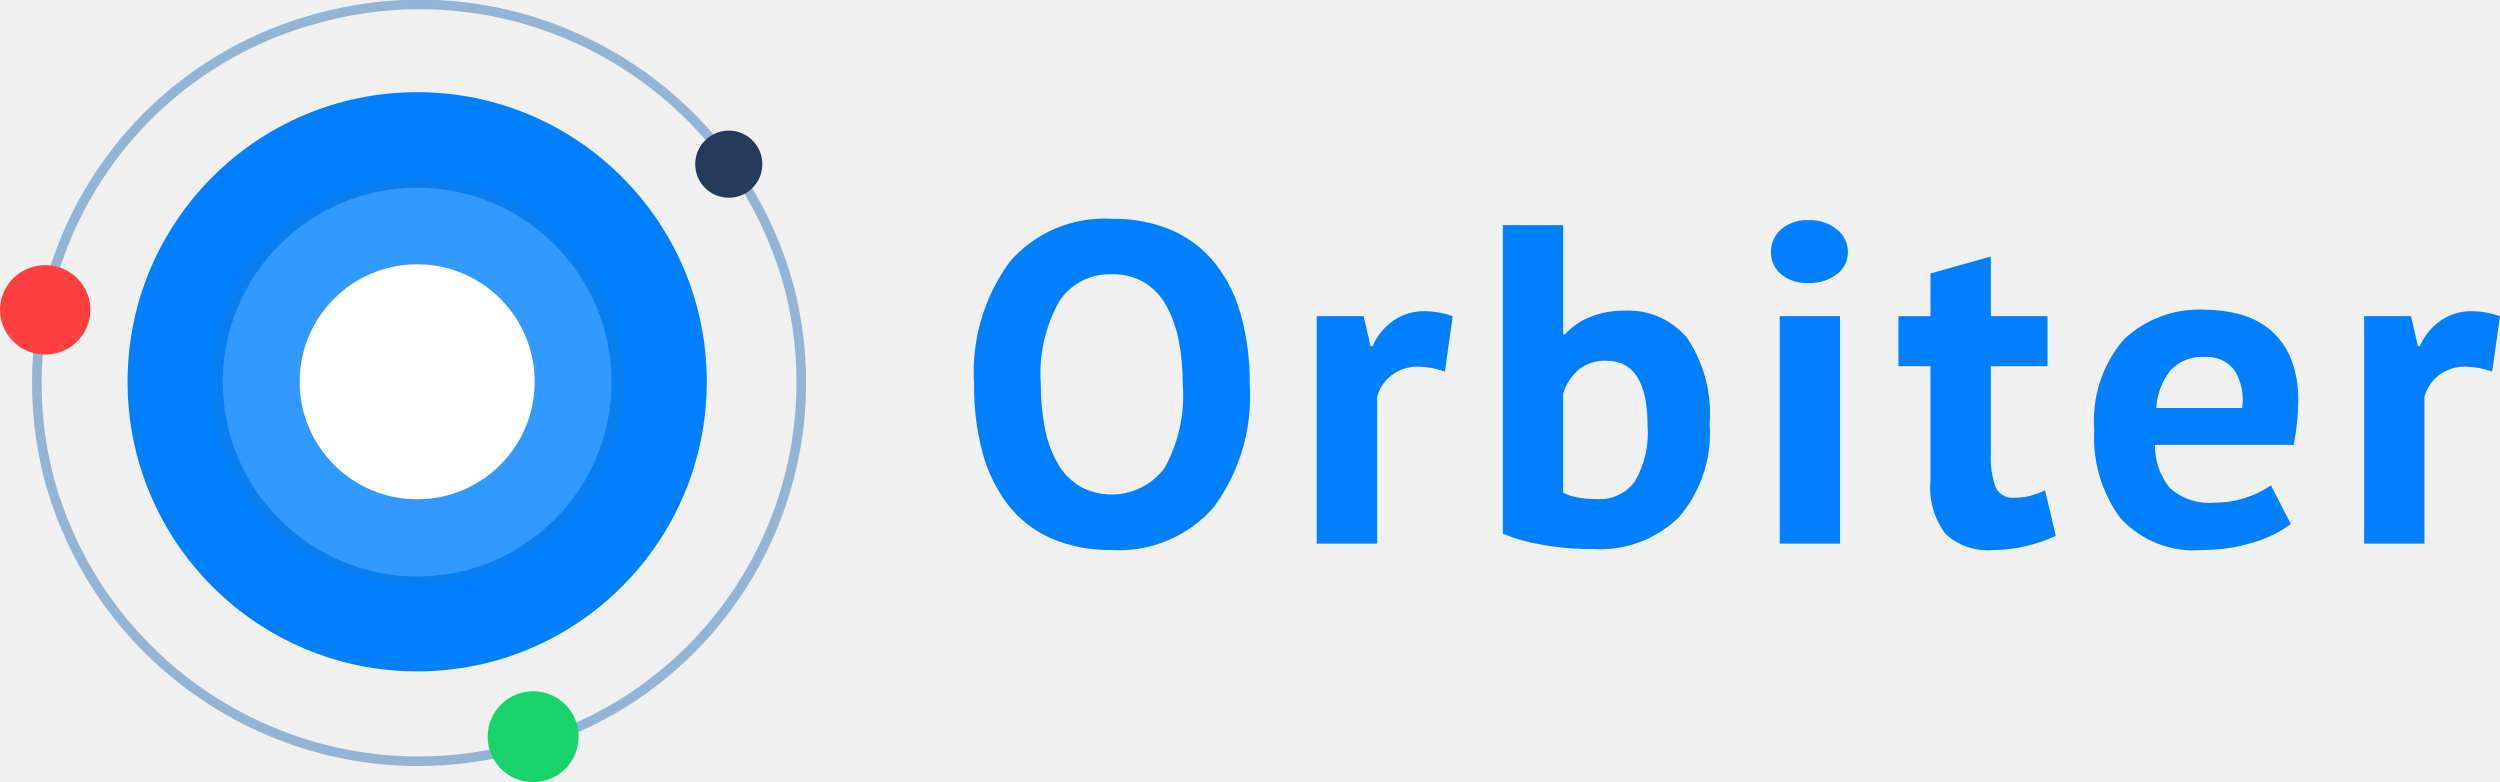
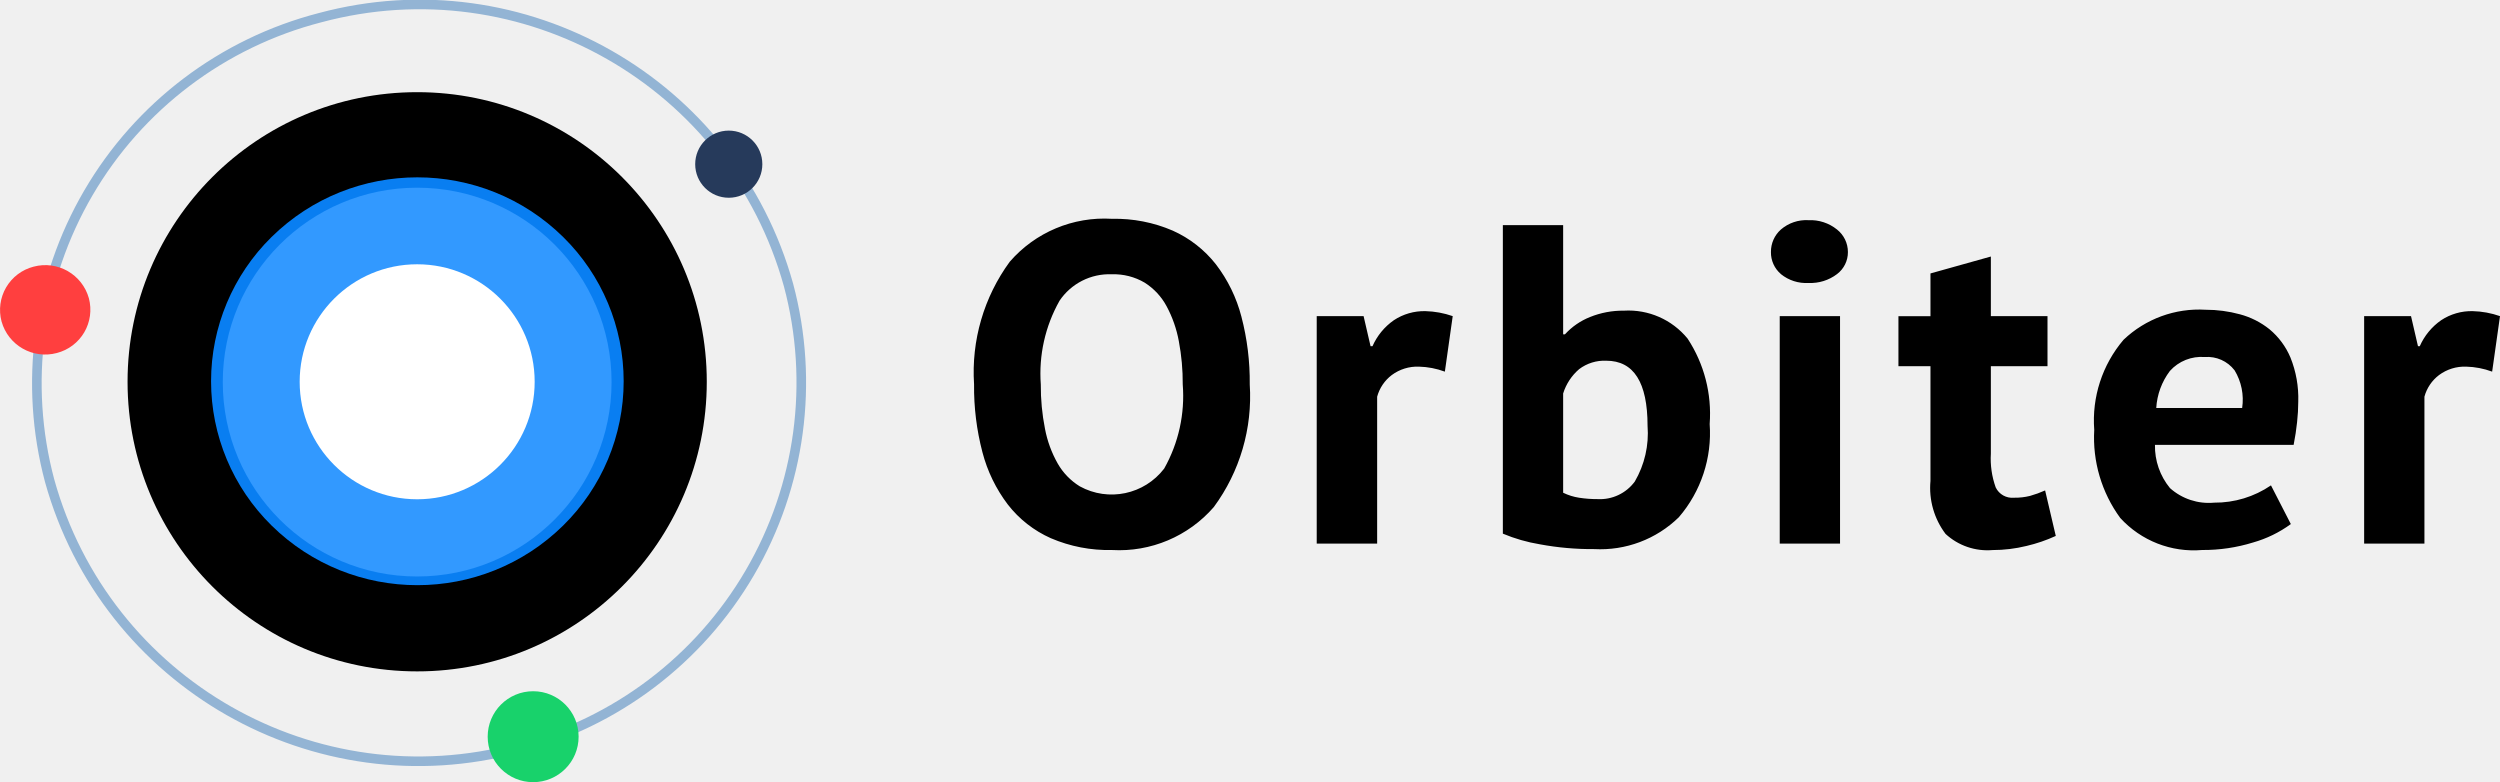
<svg xmlns="http://www.w3.org/2000/svg" width="128" height="40" viewBox="0 0 128 40">
  <defs>
    <style>
      .cls-1, .cls-2 {
-         fill: #0080ff;
+         fill: #B78509f;
      }

      .cls-1, .cls-3, .cls-6, .cls-7 {
        fill-rule: evenodd;
      }

      .cls-3 {
        fill: #097ef1;
      }

      .cls-4 {
        fill: #3299ff;
      }

      .cls-5 {
        fill: #fff;
      }

      .cls-6 {
        fill: none;
        stroke: #93b4d4;
        stroke-width: 0.491px;
      }

      .cls-7 {
        fill: #ff3f3f;
      }

      .cls-8 {
        fill: #263a5b;
      }

      .cls-9 {
        fill: #18d26b;
      }
    </style>
  </defs>
  <path id="Orbiter" class="cls-1" d="M50.3,23.152A7.586,7.586,0,0,0,51.6,25.831a5.74,5.74,0,0,0,2.2,1.724,7.507,7.507,0,0,0,3.135.606,6.416,6.416,0,0,0,5.212-2.2,9.536,9.536,0,0,0,1.84-6.278,13.134,13.134,0,0,0-.427-3.471,7.481,7.481,0,0,0-1.306-2.679,5.847,5.847,0,0,0-2.208-1.724,7.446,7.446,0,0,0-3.111-.606A6.407,6.407,0,0,0,51.7,13.4a9.576,9.576,0,0,0-1.828,6.278A13.134,13.134,0,0,0,50.3,23.152Zm3.942-7.746a3.08,3.08,0,0,1,2.683-1.363,3.12,3.12,0,0,1,1.686.431,3.24,3.24,0,0,1,1.116,1.2,6.1,6.1,0,0,1,.629,1.794,11.48,11.48,0,0,1,.2,2.213,7.563,7.563,0,0,1-.95,4.31,3.387,3.387,0,0,1-4.322.909,3.282,3.282,0,0,1-1.128-1.165,5.79,5.79,0,0,1-.653-1.782,11.257,11.257,0,0,1-.214-2.271A7.586,7.586,0,0,1,54.244,15.406Zm20.137,0.78a4.573,4.573,0,0,0-1.4-.256,2.813,2.813,0,0,0-1.615.466,3.189,3.189,0,0,0-1.092,1.328h-0.1l-0.356-1.538h-2.4V27.834H70.51V20.31a2.073,2.073,0,0,1,.748-1.107,2.2,2.2,0,0,1,1.389-.431,4.1,4.1,0,0,1,1.33.256Zm2.565,11.136a8.45,8.45,0,0,0,1.9.547,14.593,14.593,0,0,0,2.778.245,5.752,5.752,0,0,0,4.334-1.631,6.6,6.6,0,0,0,1.579-4.776,7.006,7.006,0,0,0-1.128-4.368,3.908,3.908,0,0,0-3.265-1.433,4.471,4.471,0,0,0-1.734.326,3.477,3.477,0,0,0-1.282.885H80.033V11.527H76.946v15.8ZM84.355,21.8a4.91,4.91,0,0,1-.653,2.854,2.216,2.216,0,0,1-1.912.9,5.971,5.971,0,0,1-.938-0.07,2.862,2.862,0,0,1-.819-0.256V20.146a2.7,2.7,0,0,1,.819-1.246,2.144,2.144,0,0,1,1.389-.431q2.113,0,2.114,3.331h0Zm6.768,6.034h3.087V16.186H91.122V27.834Zm0.059-13.8a2.051,2.051,0,0,0,1.413.454,2.242,2.242,0,0,0,1.46-.454,1.4,1.4,0,0,0,.558-1.13,1.468,1.468,0,0,0-.558-1.153,2.17,2.17,0,0,0-1.46-.478,1.988,1.988,0,0,0-1.413.478,1.522,1.522,0,0,0-.51,1.153A1.45,1.45,0,0,0,91.181,14.031Zm6.02,4.717H98.84v5.871a3.91,3.91,0,0,0,.772,2.714,3.154,3.154,0,0,0,2.411.827,7.256,7.256,0,0,0,1.733-.21,7.913,7.913,0,0,0,1.5-.513l-0.546-2.33a5.568,5.568,0,0,1-.772.28,3.154,3.154,0,0,1-.819.093,0.941,0.941,0,0,1-.938-0.524,4.362,4.362,0,0,1-.249-1.736V18.749h2.9V16.186h-2.9V13.134L98.84,14v2.19H97.2v2.563Zm19.072,6.1a5.087,5.087,0,0,1-2.911.885,2.976,2.976,0,0,1-2.26-.745,3.381,3.381,0,0,1-.769-2.213h7.1q0.119-.606.177-1.165a9.855,9.855,0,0,0,.06-1.048,5.572,5.572,0,0,0-.4-2.26,3.792,3.792,0,0,0-1.069-1.444,4.115,4.115,0,0,0-1.519-.769,6.666,6.666,0,0,0-1.758-.233,5.6,5.6,0,0,0-4.2,1.538,6.374,6.374,0,0,0-1.5,4.613,6.965,6.965,0,0,0,1.33,4.508,5.093,5.093,0,0,0,4.2,1.642,8.62,8.62,0,0,0,2.6-.384,6.082,6.082,0,0,0,1.936-.944Zm-1.865-5.894a2.9,2.9,0,0,1,.389,1.934H110.4a3.486,3.486,0,0,1,.7-1.9,2.165,2.165,0,0,1,1.783-.711A1.748,1.748,0,0,1,114.408,18.958ZM128,16.186a4.569,4.569,0,0,0-1.4-.256,2.809,2.809,0,0,0-1.614.466,3.185,3.185,0,0,0-1.093,1.328H123.8l-0.356-1.538h-2.4V27.834h3.087V20.31a2.066,2.066,0,0,1,.748-1.107,2.2,2.2,0,0,1,1.389-.431,4.1,4.1,0,0,1,1.33.256Z" />
  <circle class="cls-2" cx="21.359" cy="19.547" r="14.828" />
  <path id="Ellipse_1_copy_4" data-name="Ellipse 1 copy 4" class="cls-3" d="M13.9,12.138a10.65,10.65,0,0,1,14.938,0,10.355,10.355,0,0,1,0,14.765,10.65,10.65,0,0,1-14.937,0A10.355,10.355,0,0,1,13.9,12.138Z" />
  <circle id="Ellipse_1_copy_3" data-name="Ellipse 1 copy 3" class="cls-4" cx="21.359" cy="19.563" r="9.953" />
  <circle id="Ellipse_1_copy_2" data-name="Ellipse 1 copy 2" class="cls-5" cx="21.359" cy="19.547" r="6.016" />
  <path id="Ellipse_1_copy" data-name="Ellipse 1 copy" class="cls-6" d="M16.388,0.905A19.607,19.607,0,0,1,40.372,14.592,19.334,19.334,0,0,1,26.525,38.3,19.608,19.608,0,0,1,2.541,24.612,19.335,19.335,0,0,1,16.388.905Z" />
  <path class="cls-7" d="M1.716,13.654a2.318,2.318,0,0,1,2.835,1.619,2.287,2.287,0,0,1-1.637,2.8A2.318,2.318,0,0,1,.079,16.458,2.287,2.287,0,0,1,1.716,13.654Z" />
  <circle id="Ellipse_2_copy_2" data-name="Ellipse 2 copy 2" class="cls-8" cx="37.313" cy="8.406" r="1.719" />
  <circle id="Ellipse_2_copy" data-name="Ellipse 2 copy" class="cls-9" cx="27.297" cy="37.719" r="2.328" />
</svg>
